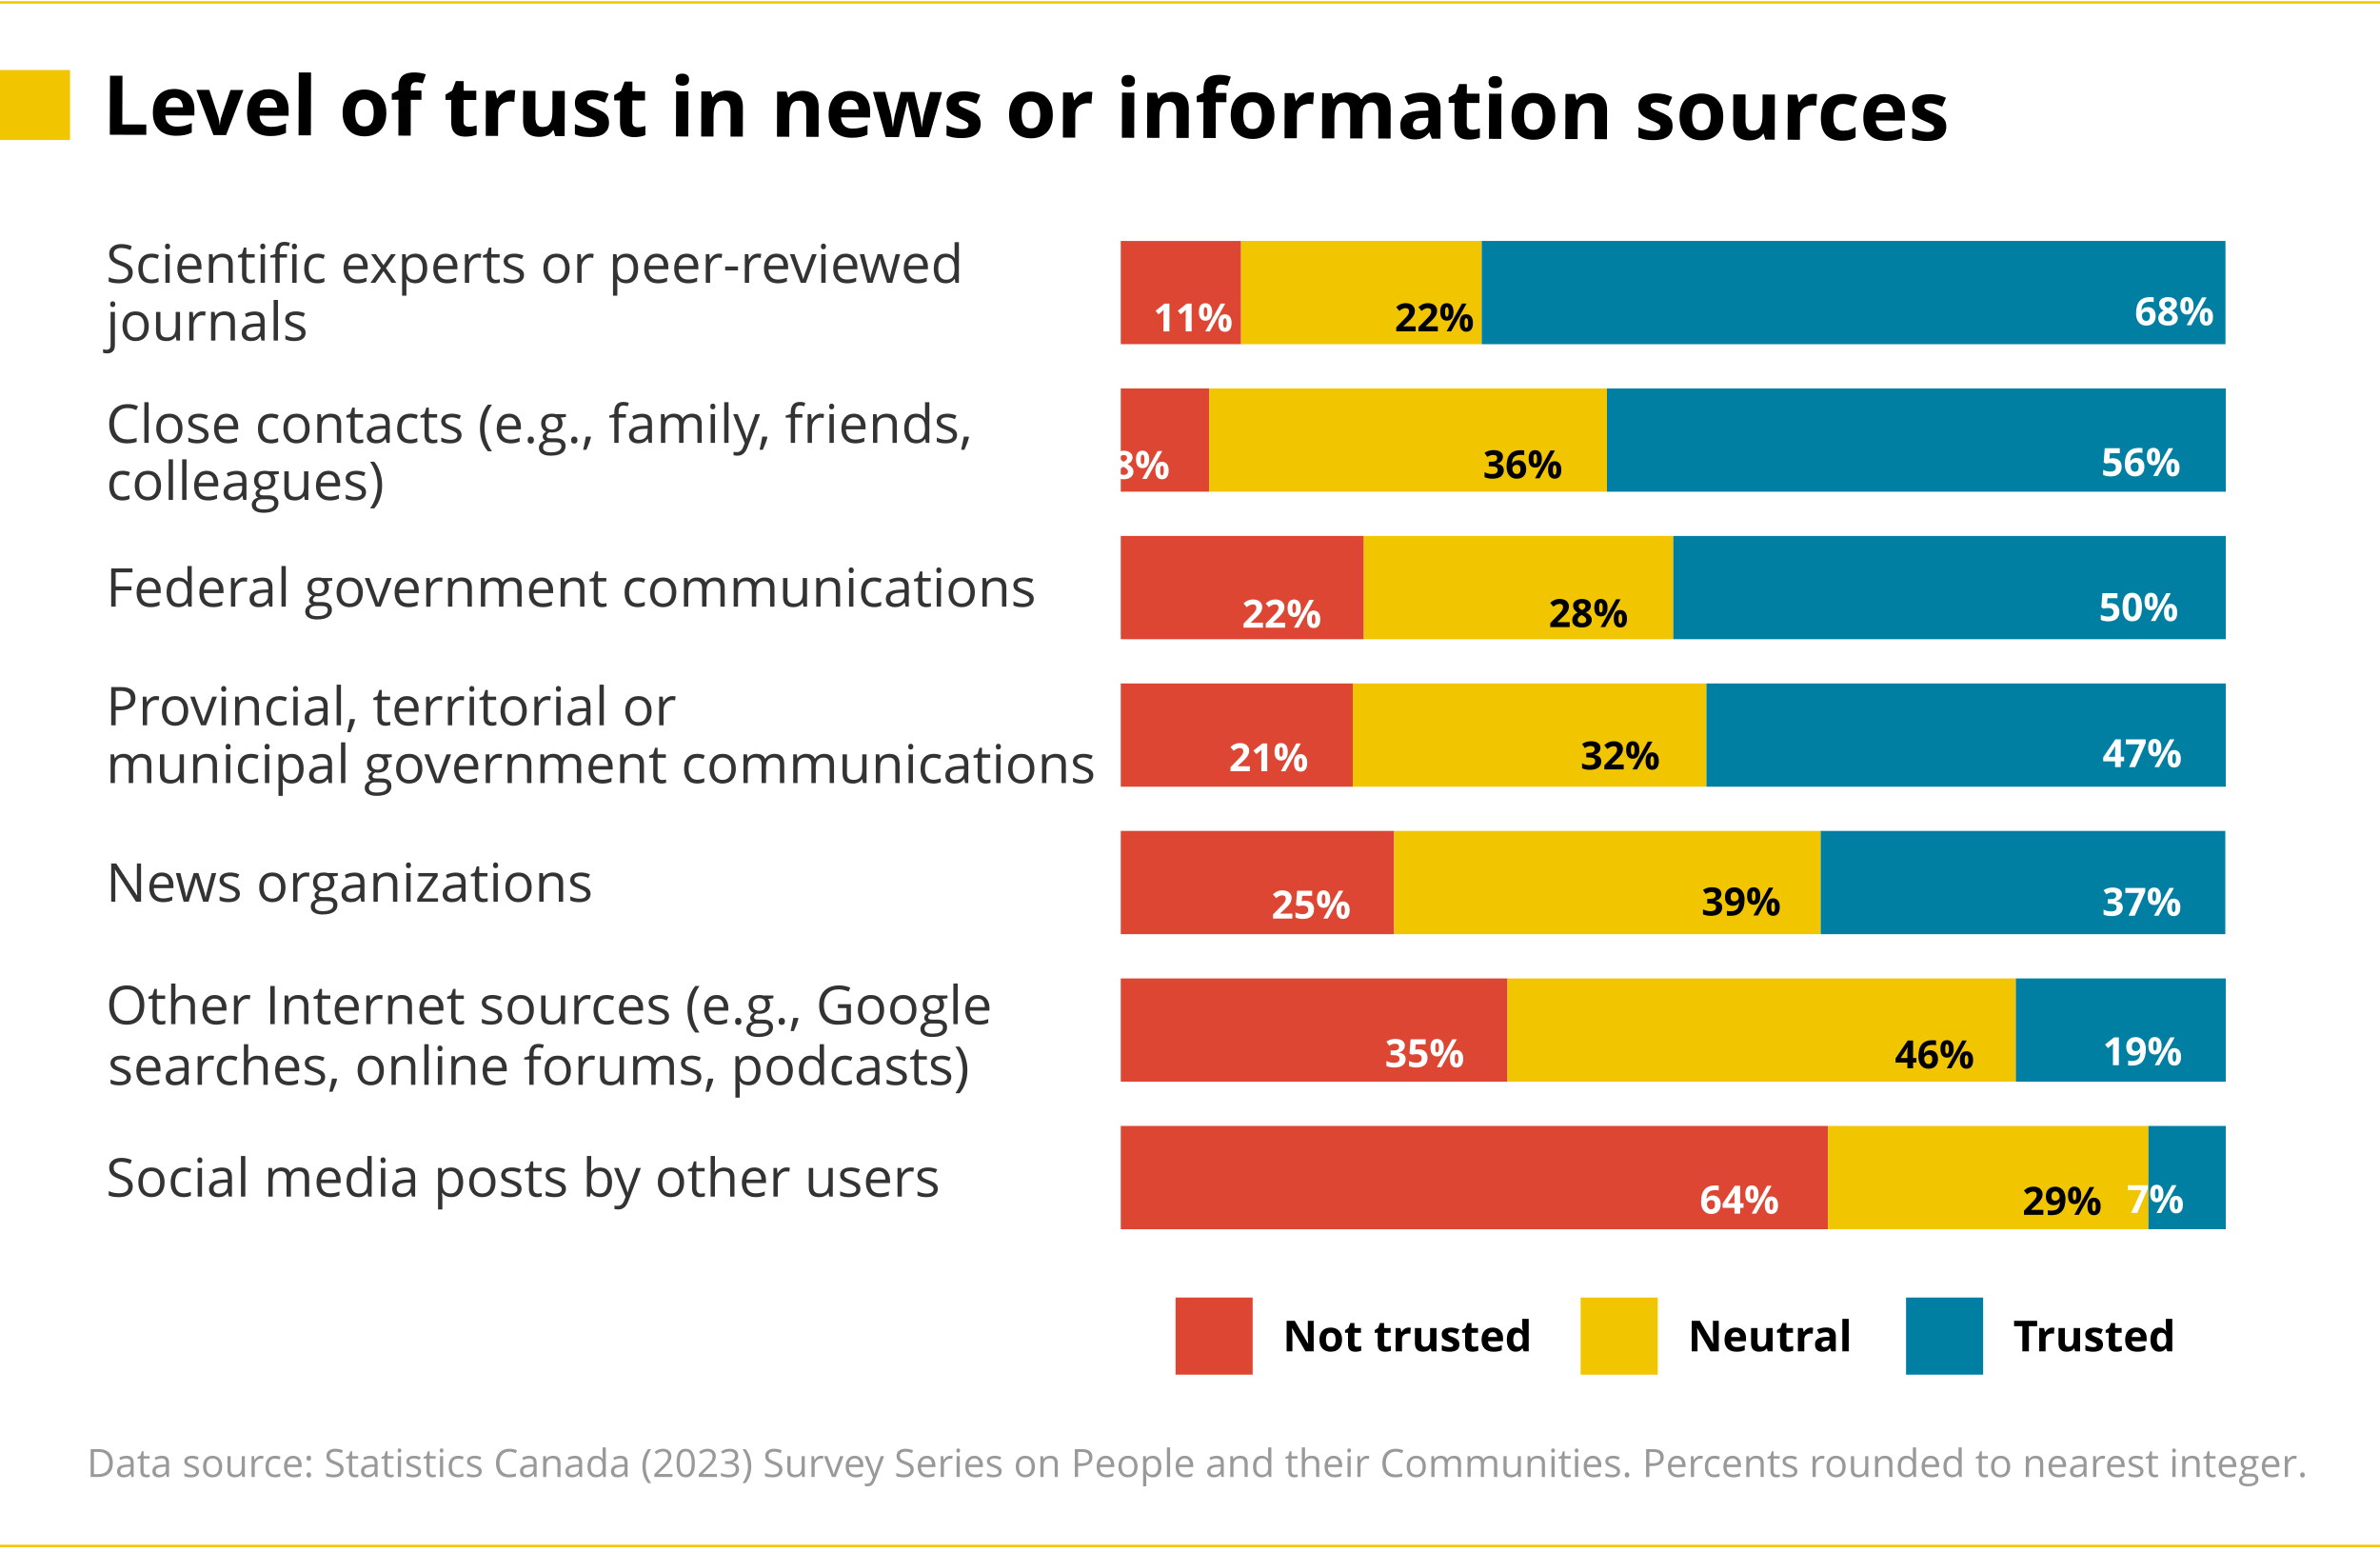
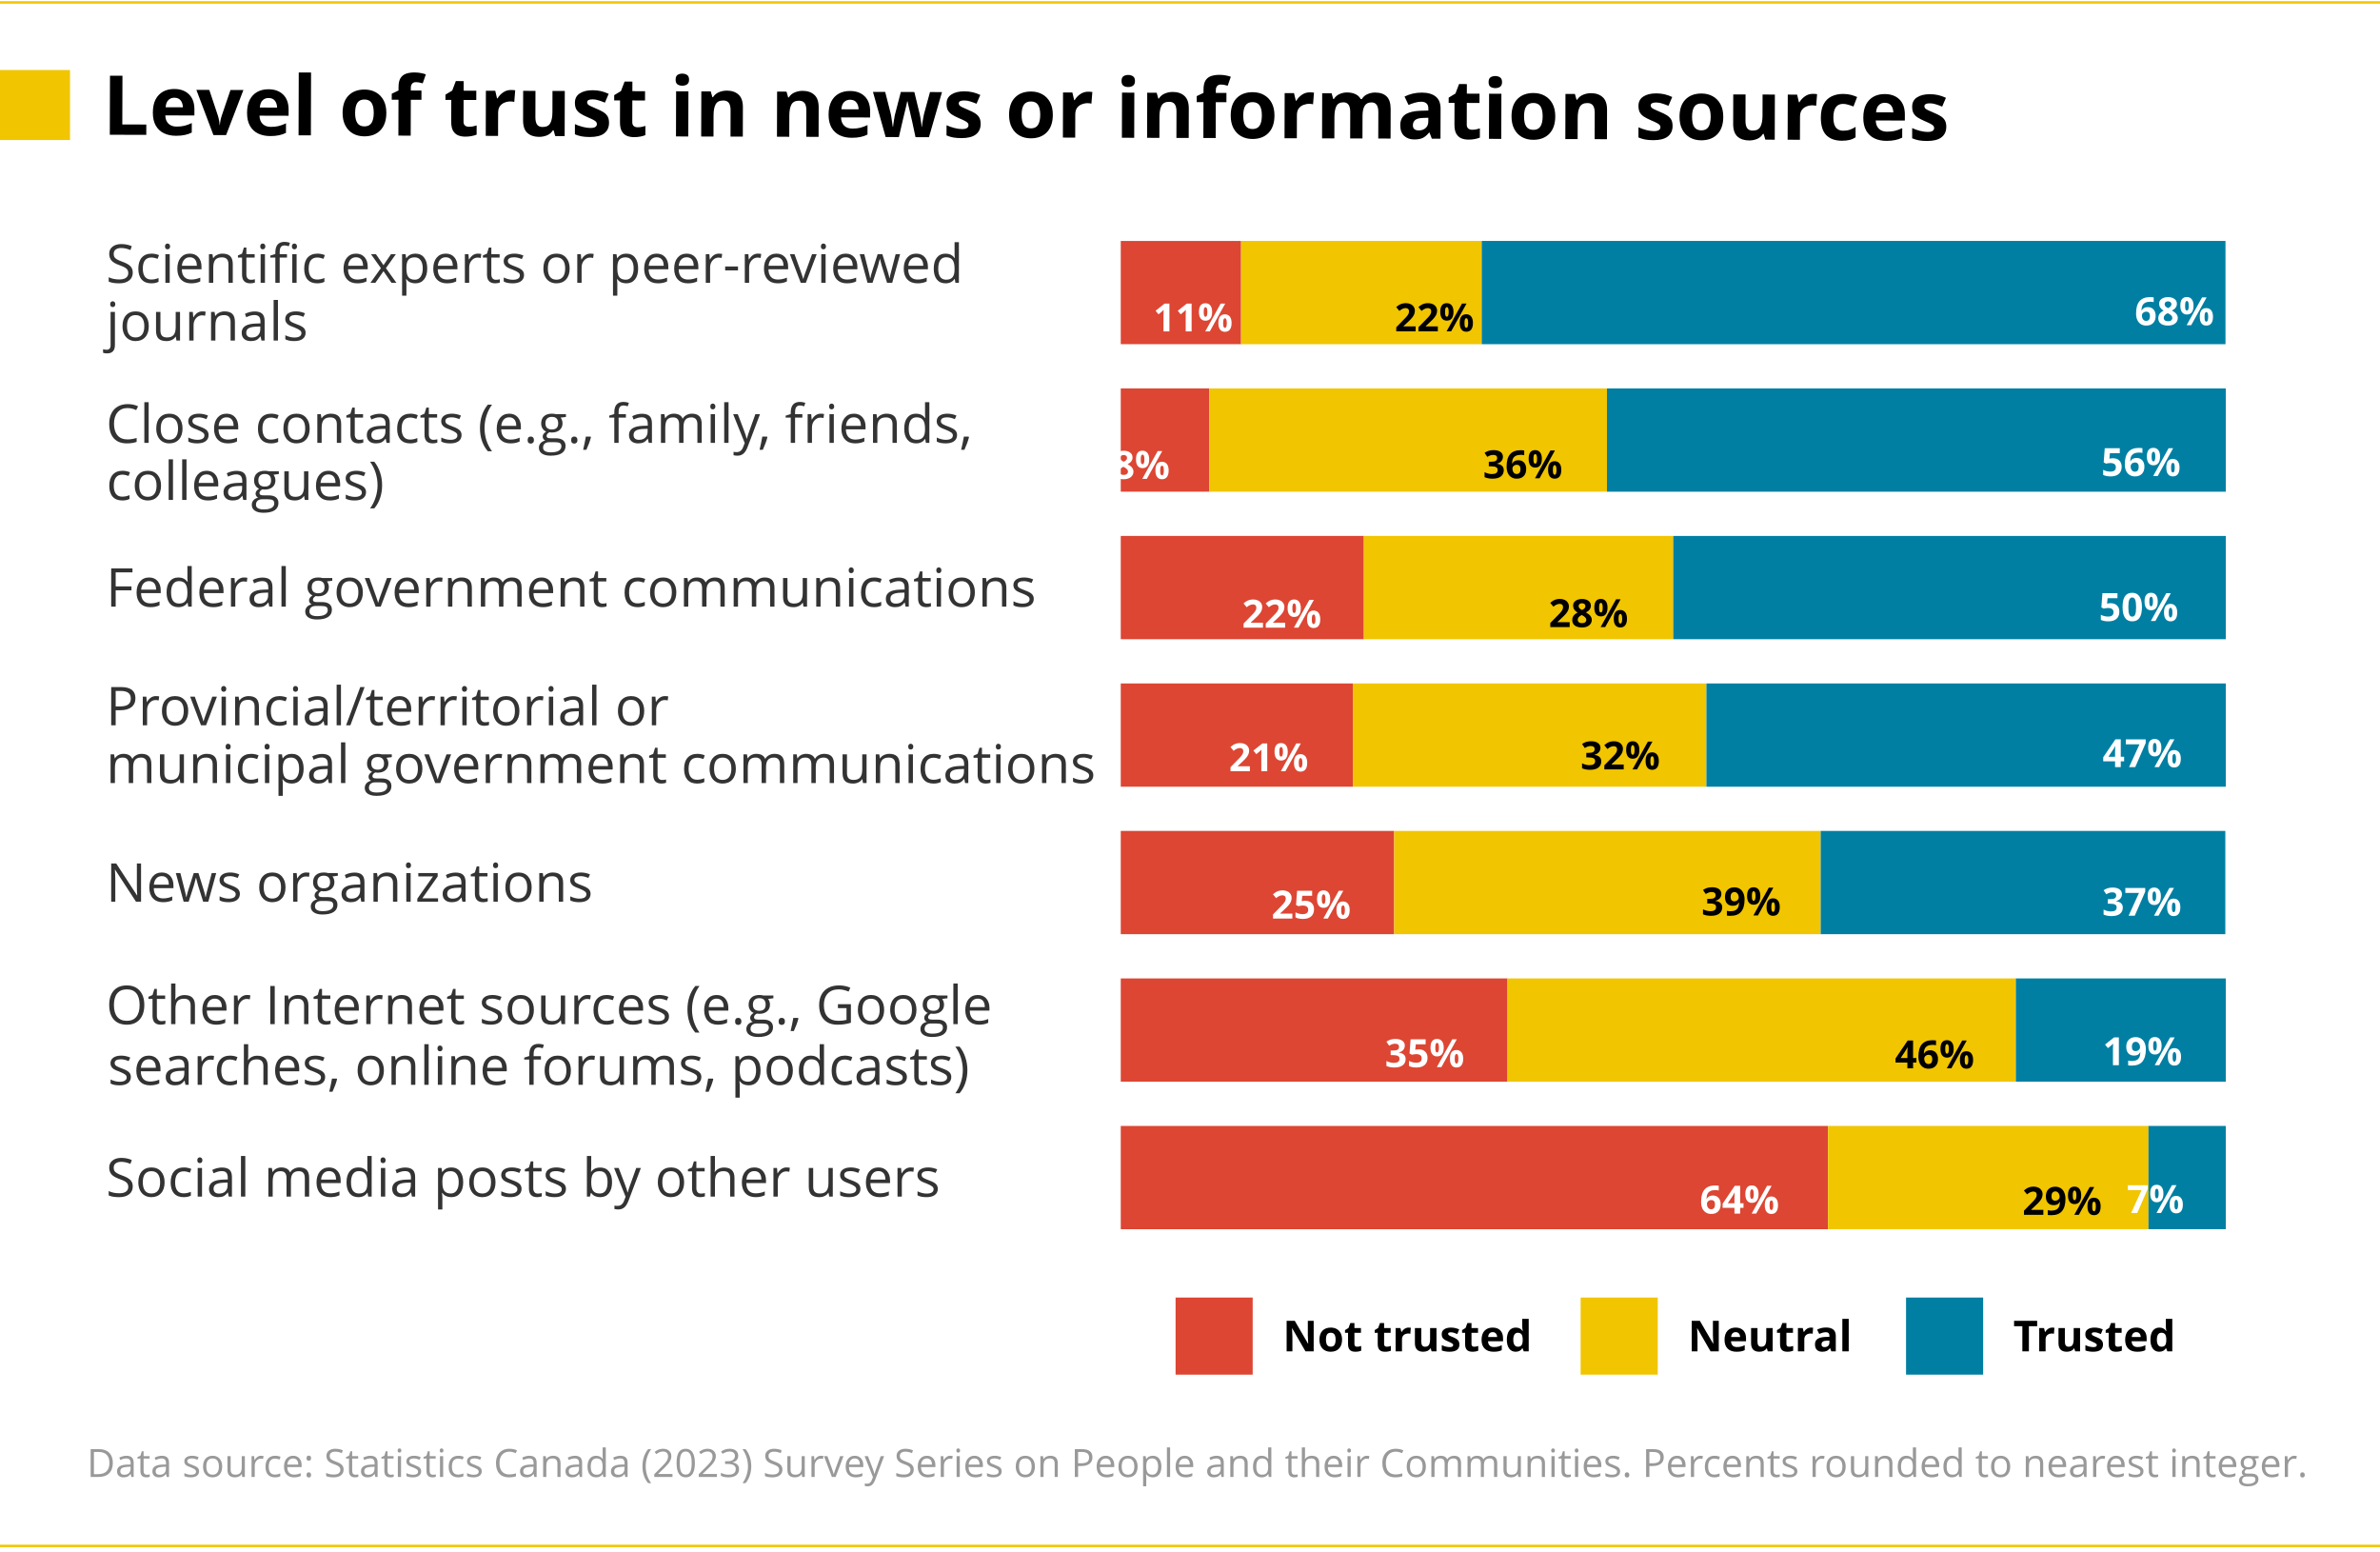
<svg xmlns="http://www.w3.org/2000/svg" id="svg59" width="652.8" height="425.6" viewBox="0 0 489.6 319.2" version="1.1">
  <defs id="defs54">
    <clipPath id="cpMzMuMTN8NDU1LjMyfDUuNDh8MTQ4LjUw">
      <rect x="33.13" y="5.48" width="422.19" height="143.02" id="rect4" />
    </clipPath>
    <clipPath id="cpMC4wMHw0NjAuODB8MC4wMHwxODAuMDA=">
      <rect x="0" y="0" width="460.8" height="180" id="rect2" />
    </clipPath>
    <clipPath id="cpMC4wMHw0NjAuODB8MC4wMHwxODAuMDA=-7">
      <rect x="0" y="0" width="460.8" height="180" id="rect2-3" />
    </clipPath>
    <clipPath id="cpMzYuMjR8NDU1LjMyfDUuNDh8MTQxLjg3">
      <rect x="36.24" y="5.48" width="419.08" height="136.39" id="rect4-7" />
    </clipPath>
    <clipPath id="clipPath1">
      <rect x="0" y="0" width="460.8" height="180" id="rect1" />
    </clipPath>
    <style type="text/css" id="style1">
    .svglite line, .svglite polyline, .svglite polygon, .svglite path, .svglite rect, .svglite circle {
      fill: none;
      stroke: #000000;
      stroke-linecap: round;
      stroke-linejoin: round;
      stroke-miterlimit: 10.00;
    }
    .svglite text {
      white-space: pre;
    }
    .svglite g.glyphgroup path {
      fill: inherit;
      stroke: none;
    }
  </style>
    <clipPath id="clipPath5">
      <rect x="0" y="0" width="460.8" height="180" id="rect5" />
    </clipPath>
    <clipPath id="clipPath7">
      <rect x="36.24" y="5.48" width="419.08" height="136.39" id="rect7" />
    </clipPath>
    <clipPath id="cpMC4wMHw0NjAuODB8MC4wMHwxODAuMDA=-75">
      <rect x="0" y="0" width="460.8" height="180" id="rect2-4" />
    </clipPath>
    <clipPath id="cpMzYuMjR8NDU1LjMyfDUuNDh8MTQxLjg3-1">
      <rect x="36.24" y="5.48" width="419.08" height="136.39" id="rect4-2" />
    </clipPath>
    <clipPath id="clipPath1-0">
      <rect x="0" y="0" width="460.8" height="180" id="rect1-0" />
    </clipPath>
    <clipPath id="cpMC4wMHw0NjAuODB8MC4wMHwxODAuMDA=-77">
      <rect x="0" y="0" width="460.8" height="180" id="rect2-7" />
    </clipPath>
    <clipPath id="cpMjMuMDB8NDU1LjMyfDUuNDh8MTU1LjEx">
      <rect x="23" y="5.48" width="432.32" height="149.63" id="rect4-73" />
    </clipPath>
    <clipPath id="clipPath1-3">
      <rect x="0" y="0" width="460.8" height="180" id="rect1-5" />
    </clipPath>
    <style type="text/css" id="style1-9">
    .svglite line, .svglite polyline, .svglite polygon, .svglite path, .svglite rect, .svglite circle {
      fill: none;
      stroke: #000000;
      stroke-linecap: round;
      stroke-linejoin: round;
      stroke-miterlimit: 10.00;
    }
    .svglite text {
      white-space: pre;
    }
    .svglite g.glyphgroup path {
      fill: inherit;
      stroke: none;
    }
  </style>
    <clipPath id="clipPath5-9">
      <rect x="0" y="0" width="460.8" height="180" id="rect5-8" />
    </clipPath>
    <clipPath id="clipPath7-8">
      <rect x="23" y="5.48" width="432.32" height="149.63" id="rect7-2" />
    </clipPath>
    <clipPath id="cpMC4wMHw0NjAuODB8MC4wMHwxODAuMDA=-5">
      <rect x="0" y="0" width="460.8" height="180" id="rect2-0" />
    </clipPath>
    <clipPath id="cpMjMuMDB8NDU1LjMyfDUuNDh8MTU1LjEx-9">
      <rect x="23" y="5.48" width="432.32" height="149.63" id="rect4-4" />
    </clipPath>
    <clipPath id="clipPath1-7">
      <rect x="0" y="0" width="460.8" height="180" id="rect1-8" />
    </clipPath>
    <style type="text/css" id="style1-3">
    .svglite line, .svglite polyline, .svglite polygon, .svglite path, .svglite rect, .svglite circle {
      fill: none;
      stroke: #000000;
      stroke-linecap: round;
      stroke-linejoin: round;
      stroke-miterlimit: 10.00;
    }
    .svglite text {
      white-space: pre;
    }
    .svglite g.glyphgroup path {
      fill: inherit;
      stroke: none;
    }
  </style>
    <clipPath id="clipPath3">
      <rect x="0" y="0" width="460.8" height="180" id="rect3" />
    </clipPath>
    <clipPath id="clipPath6">
      <rect x="23" y="5.48" width="432.32" height="149.63" id="rect6" />
    </clipPath>
    <clipPath id="cpMC4wMHw0NjAuODB8MC4wMHwxODAuMDA=-0">
      <rect x="0" y="0" width="460.8" height="180" id="rect2-9" />
    </clipPath>
    <clipPath id="cpMjkuMzB8NDU1LjMyfDUuNDh8MTU1LjEx">
      <rect x="29.3" y="5.48" width="426.02" height="149.63" id="rect4-48" />
    </clipPath>
    <clipPath id="clipPath1-8">
      <rect x="0" y="0" width="460.8" height="180" id="rect1-2" />
    </clipPath>
    <style type="text/css" id="style1-4">
    .svglite line, .svglite polyline, .svglite polygon, .svglite path, .svglite rect, .svglite circle {
      fill: none;
      stroke: #000000;
      stroke-linecap: round;
      stroke-linejoin: round;
      stroke-miterlimit: 10.00;
    }
    .svglite text {
      white-space: pre;
    }
    .svglite g.glyphgroup path {
      fill: inherit;
      stroke: none;
    }
  </style>
    <clipPath id="clipPath5-5">
      <rect x="0" y="0" width="460.8" height="180" id="rect5-1" />
    </clipPath>
    <clipPath id="clipPath7-1">
      <rect x="29.3" y="5.48" width="426.02" height="149.63" id="rect7-1" />
    </clipPath>
    <clipPath id="cpMC4wMHw0NjAuODB8MC4wMHwxODAuMDA=-52">
      <rect x="0" y="0" width="460.8" height="180" id="rect2-76" />
    </clipPath>
    <clipPath id="cpMjkuMzB8NDU1LjMyfDUuNDh8MTU1LjEx-1">
      <rect x="29.3" y="5.48" width="426.02" height="149.63" id="rect4-42" />
    </clipPath>
    <clipPath id="clipPath1-32">
      <rect x="0" y="0" width="460.8" height="180" id="rect1-21" />
    </clipPath>
    <style type="text/css" id="style1-5">
    .svglite line, .svglite polyline, .svglite polygon, .svglite path, .svglite rect, .svglite circle {
      fill: none;
      stroke: #000000;
      stroke-linecap: round;
      stroke-linejoin: round;
      stroke-miterlimit: 10.00;
    }
    .svglite text {
      white-space: pre;
    }
    .svglite g.glyphgroup path {
      fill: inherit;
      stroke: none;
    }
  </style>
    <clipPath id="clipPath5-1">
      <rect x="0" y="0" width="460.8" height="180" id="rect5-89" />
    </clipPath>
    <clipPath id="clipPath7-4">
      <rect x="29.3" y="5.48" width="426.02" height="149.63" id="rect7-3" />
    </clipPath>
    <clipPath id="cpMC4wMHw0NjAuODB8MC4wMHwxODAuMDA=-06">
      <rect x="0" y="0" width="460.8" height="180" id="rect2-6" />
    </clipPath>
    <clipPath id="cpMTQwLjA3fDM2My41N3w1LjQ4fDE1NS4xMQ==">
      <rect x="140.07" y="5.48" width="223.5" height="149.63" id="rect4-1" />
    </clipPath>
    <clipPath id="clipPath1-84">
      <rect x="0" y="0" width="460.8" height="180" id="rect1-9" />
    </clipPath>
    <style type="text/css" id="style1-6">
    .svglite line, .svglite polyline, .svglite polygon, .svglite path, .svglite rect, .svglite circle {
      fill: none;
      stroke: #000000;
      stroke-linecap: round;
      stroke-linejoin: round;
      stroke-miterlimit: 10.00;
    }
    .svglite text {
      white-space: pre;
    }
    .svglite g.glyphgroup path {
      fill: inherit;
      stroke: none;
    }
  </style>
    <clipPath id="clipPath5-7">
      <rect x="0" y="0" width="460.8" height="180" id="rect5-88" />
    </clipPath>
    <clipPath id="clipPath7-9">
      <rect x="140.07" y="5.48" width="223.5" height="149.63" id="rect7-13" />
    </clipPath>
    <clipPath id="cpMjE0LjI0fDM2My41N3w1LjQ4fDI2My4xMQ==">
      <rect x="214.24" y="5.48" width="149.33" height="257.63" id="rect4-8" />
    </clipPath>
    <clipPath id="cpMjE0LjI0fDQ1NS4zMnw1LjQ4fDIyMy45MQ==">
      <rect x="214.24" y="5.48" width="241.08" height="218.43" id="rect4-3" />
    </clipPath>
    <clipPath id="cpMC4wMHw0NjAuODB8MC4wMHwyODguMDA=">
      <rect x="0" y="0" width="460.8" height="288" id="rect2-35" />
    </clipPath>
    <style type="text/css" id="style1-99">
    .svglite line, .svglite polyline, .svglite polygon, .svglite path, .svglite rect, .svglite circle {
      fill: none;
      stroke: #000000;
      stroke-linecap: round;
      stroke-linejoin: round;
      stroke-miterlimit: 10.00;
    }
    .svglite text {
      white-space: pre;
    }
    .svglite g.glyphgroup path {
      fill: inherit;
      stroke: none;
    }
  </style>
    <clipPath id="clipPath3-8">
      <rect x="0" y="0" width="460.8" height="288" id="rect3-1" />
    </clipPath>
    <clipPath id="clipPath5-8">
      <rect x="214.24" y="5.48" width="241.08" height="218.43" id="rect5-2" />
    </clipPath>
  </defs>
  <rect style="fill:#ffffff;stroke-width:0.75" id="rect8" width="621.547" height="433.81" x="-76.368" y="-48.79" />
  <rect id="rect38-7-0" x="0" width="489.6" height="295.2" fill="#ffffff" y="0" />
  <g id="g31" transform="translate(16.31645,6.412177)">
    <rect x="225.516" y="260.47" width="15.86" height="15.86" style="fill:#dc4633;fill-opacity:1;stroke:none;stroke-width:1.07;stroke-linecap:butt;stroke-linejoin:miter;stroke-miterlimit:10" id="rect47" />
    <rect x="308.847" y="260.47" width="15.86" height="15.86" style="fill:#f1c500;fill-opacity:1;stroke:none;stroke-width:1.07;stroke-linecap:butt;stroke-linejoin:miter;stroke-miterlimit:10" id="rect48" />
    <rect x="375.784" y="260.47" width="15.86" height="15.86" style="fill:#007fa3;fill-opacity:1;stroke:none;stroke-width:1.07;stroke-linecap:butt;stroke-linejoin:miter;stroke-miterlimit:10" id="rect49" />
    <text x="247.566" y="271.54" style="font-size:8.8px;font-family:'Open Sans';white-space:pre" id="text49-6">
      <tspan style="font-weight:bold" id="tspan39">Not trusted</tspan>
    </text>
    <text x="330.897" y="271.54" style="font-size:8.8px;font-family:'Open Sans';white-space:pre" id="text50">
      <tspan style="font-weight:bold" id="tspan40">Neutral</tspan>
    </text>
    <text x="397.834" y="271.54" style="font-size:8.8px;font-family:'Open Sans';white-space:pre" id="text51-6">
      <tspan style="font-weight:bold" id="tspan41">Trusted</tspan>
    </text>
  </g>
  <g class="svglite" id="g52" transform="translate(16.31645,36.49577)">
    <defs id="defs2">
      <style type="text/css" id="style9">
    .svglite line, .svglite polyline, .svglite polygon, .svglite path, .svglite rect, .svglite circle {
      fill: none;
      stroke: #000000;
      stroke-linecap: round;
      stroke-linejoin: round;
      stroke-miterlimit: 10.00;
    }
    .svglite text {
      white-space: pre;
    }
    .svglite g.glyphgroup path {
      fill: inherit;
      stroke: none;
    }
  </style>
    </defs>
    <defs id="defs3">
      <clipPath id="clipPath9">
        <rect x="0" y="0" width="460.8" height="288" id="rect9" />
      </clipPath>
    </defs>
    <defs id="defs4">
      <clipPath id="clipPath10">
        <rect x="214.24" y="5.48" width="241.08" height="218.43" id="rect10" />
      </clipPath>
    </defs>
    <g clip-path="url(#cpMjE0LjI0fDQ1NS4zMnw1LjQ4fDIyMy45MQ==)" id="g30">
      <rect x="214.24" y="13.06" width="24.755" height="21.24" style="fill:#dc4633;fill-opacity:1;stroke:none;stroke-width:1.065;stroke-linecap:butt;stroke-linejoin:miter;stroke-miterlimit:10" id="rect11" />
      <rect x="238.995" y="13.06" width="49.5" height="21.24" style="fill:#f1c500;fill-opacity:1;stroke:none;stroke-width:1.065;stroke-linecap:butt;stroke-linejoin:miter;stroke-miterlimit:10" id="rect12" />
      <rect x="288.495" y="13.06" width="153.004" height="21.24" style="fill:#007fa3;fill-opacity:1;stroke:none;stroke-width:1.065;stroke-linecap:butt;stroke-linejoin:miter;stroke-miterlimit:10" id="rect13" />
      <rect x="214.24" y="43.4" width="18.19" height="21.24" style="fill:#dc4633;stroke:none;stroke-width:1.07;stroke-linecap:butt;stroke-linejoin:miter;stroke-miterlimit:10;fill-opacity:1" id="rect14" />
      <rect x="232.43" y="43.4" width="81.84" height="21.24" style="fill:#f1c500;stroke:none;stroke-width:1.07;stroke-linecap:butt;stroke-linejoin:miter;stroke-miterlimit:10;fill-opacity:1" id="rect15" />
      <rect x="314.26" y="43.4" width="127.3" height="21.24" style="fill:#007fa3;stroke:none;stroke-width:1.07;stroke-linecap:butt;stroke-linejoin:miter;stroke-miterlimit:10;fill-opacity:1" id="rect16" />
      <rect x="214.24" y="73.74" width="50.01" height="21.24" style="fill:#dc4633;stroke:none;stroke-width:1.07;stroke-linecap:butt;stroke-linejoin:miter;stroke-miterlimit:10;fill-opacity:1" id="rect17" />
      <rect x="264.25" y="73.74" width="63.65" height="21.24" style="fill:#f1c500;stroke:none;stroke-width:1.07;stroke-linecap:butt;stroke-linejoin:miter;stroke-miterlimit:10;fill-opacity:1" id="rect18" />
      <rect x="327.9" y="73.74" width="113.66" height="21.24" style="fill:#007fa3;stroke:none;stroke-width:1.07;stroke-linecap:butt;stroke-linejoin:miter;stroke-miterlimit:10;fill-opacity:1" id="rect19" />
      <rect x="214.24" y="104.08" width="47.74" height="21.24" style="fill:#dc4633;stroke:none;stroke-width:1.07;stroke-linecap:butt;stroke-linejoin:miter;stroke-miterlimit:10;fill-opacity:1" id="rect20" />
      <rect x="261.98" y="104.08" width="72.74" height="21.24" style="fill:#f1c500;stroke:none;stroke-width:1.07;stroke-linecap:butt;stroke-linejoin:miter;stroke-miterlimit:10;fill-opacity:1" id="rect21" />
      <rect x="334.72" y="104.08" width="106.84" height="21.24" style="fill:#007fa3;stroke:none;stroke-width:1.07;stroke-linecap:butt;stroke-linejoin:miter;stroke-miterlimit:10;fill-opacity:1" id="rect22" />
      <rect x="214.24" y="134.41" width="56.242" height="21.24" style="fill:#dc4633;fill-opacity:1;stroke:none;stroke-width:1.064;stroke-linecap:butt;stroke-linejoin:miter;stroke-miterlimit:10" id="rect23" />
      <rect x="270.482" y="134.41" width="87.743" height="21.24" style="fill:#f1c500;fill-opacity:1;stroke:none;stroke-width:1.064;stroke-linecap:butt;stroke-linejoin:miter;stroke-miterlimit:10" id="rect24" />
      <rect x="358.225" y="134.41" width="83.24" height="21.24" style="fill:#007fa3;fill-opacity:1;stroke:none;stroke-width:1.064;stroke-linecap:butt;stroke-linejoin:miter;stroke-miterlimit:10" id="rect25" />
      <rect x="214.24" y="164.75" width="79.56" height="21.24" style="fill:#dc4633;stroke:none;stroke-width:1.07;stroke-linecap:butt;stroke-linejoin:miter;stroke-miterlimit:10;fill-opacity:1" id="rect26" />
      <rect x="293.8" y="164.75" width="104.57" height="21.24" style="fill:#f1c500;stroke:none;stroke-width:1.07;stroke-linecap:butt;stroke-linejoin:miter;stroke-miterlimit:10;fill-opacity:1" id="rect27" />
      <rect x="398.37" y="164.75" width="43.19" height="21.24" style="fill:#007fa3;stroke:none;stroke-width:1.07;stroke-linecap:butt;stroke-linejoin:miter;stroke-miterlimit:10;fill-opacity:1" id="rect28" />
      <rect x="214.24" y="195.09" width="145.49" height="21.24" style="fill:#dc4633;stroke:none;stroke-width:1.07;stroke-linecap:butt;stroke-linejoin:miter;stroke-miterlimit:10;fill-opacity:1" id="rect29" />
      <rect x="359.73" y="195.09" width="65.93" height="21.24" style="fill:#f1c500;stroke:none;stroke-width:1.07;stroke-linecap:butt;stroke-linejoin:miter;stroke-miterlimit:10;fill-opacity:1" id="rect30" />
      <rect x="425.65" y="195.09" width="15.91" height="21.24" style="fill:#007fa3;stroke:none;stroke-width:1.07;stroke-linecap:butt;stroke-linejoin:miter;stroke-miterlimit:10;fill-opacity:1" id="rect31" />
    </g>
    <g clip-path="url(#cpMC4wMHw0NjAuODB8MC4wMHwyODguMDA=)" id="g51">
      <text x="5.48" y="209.63" style="font-size:11px;font-family:'Open Sans';white-space:pre;fill:#333333" id="text30">Social media posts by other users</text>
      <text x="5.48" y="174.158" style="font-size:11px;font-family:'Open Sans';white-space:pre;fill:#333333" id="text31">Other Internet sources (e.g., Google </text>
      <text x="5.48" y="148.96" style="font-size:11px;font-family:'Open Sans';white-space:pre;fill:#333333" id="text32">News organizations</text>
-       <text x="5.48" y="112.68" style="font-size:11px;font-family:'Open Sans';white-space:pre;fill:#333333" id="text33">Provincial, territorial or</text>
+       <text x="5.48" y="112.68" style="font-size:11px;font-family:'Open Sans';white-space:pre;fill:#333333" id="text33">Provincial/territorial or</text>
      <text x="5.48" y="124.56" style="font-size:11px;font-family:'Open Sans';white-space:pre;fill:#333333" id="text34">municipal government communications</text>
      <text x="5.48" y="88.28" style="font-size:11px;font-family:'Open Sans';white-space:pre;fill:#333333" id="text35">Federal government communications</text>
      <text x="5.48" y="57.95" style="font-size:11px;font-family:'Open Sans';white-space:pre;inline-size:195.223;display:inline;fill:#333333" id="text36" transform="translate(0,-3.358786)" xml:space="preserve">
-         <tspan x="5.48" y="57.95" id="tspan6">Close contacts (e.g., family, friends, </tspan>
+         <tspan x="5.48" y="57.95" id="tspan5">Close contacts (e.g., family, friends, </tspan>
      </text>
      <text x="5.48" y="21.67" style="font-size:11px;font-family:'Open Sans';white-space:pre;fill:#333333" id="text37">Scientific experts or peer-reviewed</text>
      <text x="5.48" y="33.55" style="font-size:11px;font-family:'Open Sans';white-space:pre;fill:#333333" id="text38">journals</text>
      <text xml:space="preserve" style="font-weight:bold;font-size:11px;font-family:'Open Sans';-inkscape-font-specification:'Open Sans Bold';writing-mode:lr-tb;direction:ltr;fill:#333333;fill-opacity:1;stroke-width:0.75" x="5.85" y="186.628" id="text4">
        <tspan id="tspan4" style="font-weight:normal;stroke-width:0.75" x="5.85" y="186.628">searches, online forums, podcasts)</tspan>
      </text>
    </g>
  </g>
  <text xml:space="preserve" style="font-size:8px;font-family:OpenSans, 'Open Sans';-inkscape-font-specification:'Open Sans';writing-mode:lr-tb;direction:ltr;white-space:pre;fill:#ffffff;fill-opacity:1;stroke-width:0.75" x="439.14" y="66.89" id="text39-3-1">
    <tspan id="tspan31-8-2" style="font-weight:bold;fill:#ffffff;stroke-width:0.75" x="439.14" y="66.89">68%</tspan>
  </text>
  <g id="Layer_6" data-name="Layer 6">
    <g id="text49" isolation="isolate">
      <g id="g1" isolation="isolate">
        <text transform="rotate(0.17,-9329.012,7111.786)" font-family="TradeGothicLT-Bold, 'TradeGothic LT Bold'" font-size="17px" font-weight="700" isolation="isolate" id="text1">
          <tspan x="0" y="0" id="tspan1">Level of trust in news or information sources</tspan>
        </text>
      </g>
    </g>
    <g id="text51" isolation="isolate" transform="translate(0,23.2717)">
      <g id="g2" isolation="isolate" transform="translate(-3.731985)">
        <text transform="translate(21.6,280.514)" fill="#999999" font-family="OpenSans, 'Open Sans'" font-size="8px" isolation="isolate" id="text2">
          <tspan x="0" y="0" id="tspan2">Data source: Statistics Canada (2023) Survey Series on People and their Communities. Percents rounded to nearest integer.</tspan>
        </text>
      </g>
    </g>
    <rect id="rect72" x="0" y="14.4" width="14.4" height="14.4" fill="#f1c500" />
    <path id="path37" d="M 0,317.969 H 489.6" fill="none" stroke="#f1c500" stroke-miterlimit="2.25" stroke-width="0.5" />
    <path id="path37-2" d="M 0,0.5 H 489.6" fill="none" stroke="#f1c500" stroke-miterlimit="2.25" stroke-width="0.5" />
  </g>
  <text xml:space="preserve" style="font-size:8px;font-family:OpenSans, 'Open Sans';-inkscape-font-specification:'Open Sans';writing-mode:lr-tb;direction:ltr;white-space:pre;fill:#000000;fill-opacity:1;stroke-width:0.75" x="237.253" y="68.169" id="text39">
    <tspan id="tspan31" style="font-weight:bold;fill:#ffffff;stroke-width:0.75" x="237.253" y="68.169">11%</tspan>
  </text>
  <text xml:space="preserve" style="font-size:8px;font-family:OpenSans, 'Open Sans';-inkscape-font-specification:'Open Sans';writing-mode:lr-tb;direction:ltr;white-space:pre;fill:#000000;fill-opacity:1;stroke-width:0.75" x="286.902" y="68.151" id="text39-3">
    <tspan id="tspan31-8" style="font-weight:bold;fill:#000000;stroke-width:0.75" x="286.902" y="68.151">22%</tspan>
  </text>
  <text xml:space="preserve" style="font-size:8px;font-family:OpenSans, 'Open Sans';-inkscape-font-specification:'Open Sans';text-align:end;writing-mode:lr-tb;direction:ltr;text-anchor:end;white-space:pre;fill:#ffffff;fill-opacity:1;stroke-width:0.75" x="454.833" y="97.911" id="text39-3-1-7">
    <tspan id="tspan31-8-2-8" style="font-weight:bold;fill:#ffffff;stroke-width:0.75" x="454.833" y="97.911">56%</tspan>
  </text>
  <text xml:space="preserve" style="font-size:8px;font-family:OpenSans, 'Open Sans';-inkscape-font-specification:'Open Sans';text-align:end;writing-mode:lr-tb;direction:ltr;text-anchor:end;white-space:pre;fill:#000000;fill-opacity:1;stroke-width:0.75" x="246.88" y="98.492" id="text39-35">
    <tspan id="tspan31-1" style="font-weight:bold;fill:#ffffff;stroke-width:0.75" x="246.88" y="98.492">8%</tspan>
  </text>
  <text xml:space="preserve" style="font-size:8px;font-family:OpenSans, 'Open Sans';-inkscape-font-specification:'Open Sans';text-align:end;writing-mode:lr-tb;direction:ltr;text-anchor:end;white-space:pre;fill:#000000;fill-opacity:1;stroke-width:0.75" x="327.655" y="98.379" id="text39-3-2">
    <tspan id="tspan31-8-0" style="font-weight:bold;fill:#000000;stroke-width:0.75" x="327.655" y="98.379">36%</tspan>
  </text>
  <text xml:space="preserve" style="font-size:8px;font-family:OpenSans, 'Open Sans';-inkscape-font-specification:'Open Sans';text-align:end;writing-mode:lr-tb;direction:ltr;text-anchor:end;white-space:pre;fill:#ffffff;fill-opacity:1;stroke-width:0.75" x="454.354" y="127.724" id="text39-3-1-7-6">
    <tspan id="tspan31-8-2-8-4" style="font-weight:bold;fill:#ffffff;stroke-width:0.75" x="454.354" y="127.724">50%</tspan>
  </text>
  <text xml:space="preserve" style="font-size:8px;font-family:OpenSans, 'Open Sans';-inkscape-font-specification:'Open Sans';text-align:end;writing-mode:lr-tb;direction:ltr;text-anchor:end;white-space:pre;fill:#ffffff;fill-opacity:1;stroke-width:0.75" x="278.069" y="129.096" id="text39-35-0">
    <tspan id="tspan31-1-6" style="font-weight:bold;fill:#ffffff;stroke-width:0.75" x="278.069" y="129.096">22%</tspan>
  </text>
  <text xml:space="preserve" style="font-size:8px;font-family:OpenSans, 'Open Sans';-inkscape-font-specification:'Open Sans';text-align:end;writing-mode:lr-tb;direction:ltr;text-anchor:end;white-space:pre;fill:#000000;fill-opacity:1;stroke-width:0.75" x="341.163" y="128.984" id="text39-3-2-1">
    <tspan id="tspan31-8-0-8" style="font-weight:bold;fill:#000000;stroke-width:0.75" x="341.163" y="128.984">28%</tspan>
  </text>
  <text xml:space="preserve" style="font-size:8px;font-family:OpenSans, 'Open Sans';-inkscape-font-specification:'Open Sans';text-align:end;writing-mode:lr-tb;direction:ltr;text-anchor:end;white-space:pre;fill:#ffffff;fill-opacity:1;stroke-width:0.75" x="455.099" y="157.787" id="text39-3-1-7-6-8">
    <tspan id="tspan31-8-2-8-4-4" style="font-weight:bold;fill:#ffffff;stroke-width:0.75" x="455.099" y="157.787">47%</tspan>
  </text>
  <text xml:space="preserve" style="font-size:8px;font-family:OpenSans, 'Open Sans';-inkscape-font-specification:'Open Sans';text-align:end;writing-mode:lr-tb;direction:ltr;text-anchor:end;white-space:pre;fill:#ffffff;fill-opacity:1;stroke-width:0.75" x="275.383" y="158.632" id="text39-35-0-1">
    <tspan id="tspan31-1-6-4" style="font-weight:bold;fill:#ffffff;stroke-width:0.75" x="275.383" y="158.632">21%</tspan>
  </text>
  <text xml:space="preserve" style="font-size:8px;font-family:OpenSans, 'Open Sans';-inkscape-font-specification:'Open Sans';text-align:end;writing-mode:lr-tb;direction:ltr;text-anchor:end;white-space:pre;fill:#000000;fill-opacity:1;stroke-width:0.75" x="347.713" y="158.256" id="text39-3-2-1-3">
    <tspan id="tspan31-8-0-8-9" style="font-weight:bold;fill:#000000;stroke-width:0.75" x="347.713" y="158.256">32%</tspan>
  </text>
  <text xml:space="preserve" style="font-size:8px;font-family:OpenSans, 'Open Sans';-inkscape-font-specification:'Open Sans';text-align:end;writing-mode:lr-tb;direction:ltr;text-anchor:end;white-space:pre;fill:#ffffff;fill-opacity:1;stroke-width:0.75" x="455" y="188.349" id="text39-3-1-7-6-8-8">
    <tspan id="tspan31-8-2-8-4-4-0" style="font-weight:bold;fill:#ffffff;stroke-width:0.75" x="455" y="188.349">37%</tspan>
  </text>
  <text xml:space="preserve" style="font-size:8px;font-family:OpenSans, 'Open Sans';-inkscape-font-specification:'Open Sans';text-align:end;writing-mode:lr-tb;direction:ltr;text-anchor:end;white-space:pre;fill:#ffffff;fill-opacity:1;stroke-width:0.75" x="284.121" y="188.93" id="text39-35-0-1-8">
    <tspan id="tspan31-1-6-4-7" style="font-weight:bold;fill:#ffffff;stroke-width:0.75" x="284.121" y="188.93">25%</tspan>
  </text>
  <text xml:space="preserve" style="font-size:8px;font-family:OpenSans, 'Open Sans';-inkscape-font-specification:'Open Sans';text-align:end;writing-mode:lr-tb;direction:ltr;text-anchor:end;white-space:pre;fill:#ffffff;fill-opacity:1;stroke-width:0.75" x="307.468" y="219.488" id="text39-35-0-1-8-4">
    <tspan id="tspan31-1-6-4-7-9" style="font-weight:bold;fill:#ffffff;stroke-width:0.75" x="307.468" y="219.488">35%</tspan>
  </text>
  <text xml:space="preserve" style="font-size:8px;font-family:OpenSans, 'Open Sans';-inkscape-font-specification:'Open Sans';text-align:end;writing-mode:lr-tb;direction:ltr;text-anchor:end;white-space:pre;fill:#000000;fill-opacity:1;stroke-width:0.75" x="372.593" y="188.29" id="text39-3-2-1-3-7">
    <tspan id="tspan31-8-0-8-9-8" style="font-weight:bold;fill:#000000;stroke-width:0.75" x="372.593" y="188.29">39%</tspan>
  </text>
  <text xml:space="preserve" style="font-size:8px;font-family:OpenSans, 'Open Sans';-inkscape-font-specification:'Open Sans';text-align:end;writing-mode:lr-tb;direction:ltr;text-anchor:end;white-space:pre;fill:#000000;fill-opacity:1;stroke-width:0.75" x="412.371" y="219.739" id="text39-35-0-1-8-7">
    <tspan id="tspan31-1-6-4-7-1" style="font-weight:bold;fill:#000000;stroke-width:0.75" x="412.371" y="219.739">46%</tspan>
  </text>
  <text xml:space="preserve" style="font-size:8px;font-family:OpenSans, 'Open Sans';-inkscape-font-specification:'Open Sans';text-align:end;writing-mode:lr-tb;direction:ltr;text-anchor:end;white-space:pre;fill:#ffffff;fill-opacity:1;stroke-width:0.75" x="455.145" y="219.099" id="text39-3-2-1-3-7-0">
    <tspan id="tspan31-8-0-8-9-8-7" style="font-weight:bold;fill:#ffffff;stroke-width:0.75" x="455.145" y="219.099">19%</tspan>
  </text>
  <text xml:space="preserve" style="font-size:8px;font-family:OpenSans, 'Open Sans';-inkscape-font-specification:'Open Sans';text-align:end;writing-mode:lr-tb;direction:ltr;text-anchor:end;white-space:pre;fill:#ffffff;fill-opacity:1;stroke-width:0.75" x="372.233" y="249.613" id="text39-35-0-1-8-4-5">
    <tspan id="tspan31-1-6-4-7-9-1" style="font-weight:bold;fill:#ffffff;stroke-width:0.75" x="372.233" y="249.613">64%</tspan>
  </text>
  <text xml:space="preserve" style="font-size:8px;font-family:OpenSans, 'Open Sans';-inkscape-font-specification:'Open Sans';text-align:end;writing-mode:lr-tb;direction:ltr;text-anchor:end;white-space:pre;fill:#000000;fill-opacity:1;stroke-width:0.75" x="438.607" y="249.864" id="text39-35-0-1-8-7-0">
    <tspan id="tspan31-1-6-4-7-1-9" style="font-weight:bold;fill:#000000;stroke-width:0.75" x="438.607" y="249.864">29%</tspan>
  </text>
  <text xml:space="preserve" style="font-size:8px;font-family:OpenSans, 'Open Sans';-inkscape-font-specification:'Open Sans';text-align:end;writing-mode:lr-tb;direction:ltr;text-anchor:end;white-space:pre;fill:#ffffff;fill-opacity:1;stroke-width:0.75" x="455.52" y="249.488" id="text39-3-2-1-3-7-0-9">
    <tspan id="tspan31-8-0-8-9-8-7-6" style="font-weight:bold;fill:#ffffff;stroke-width:0.75" x="455.52" y="249.488">7%</tspan>
  </text>
  <text xml:space="preserve" style="font-weight:bold;font-size:11px;font-family:'Open Sans';-inkscape-font-specification:'Open Sans Bold';writing-mode:lr-tb;direction:ltr;fill:#333333;fill-opacity:1;stroke-width:0.75" x="21.858" y="102.827" id="text3">
    <tspan id="tspan3" style="font-weight:normal;fill:#333333;fill-opacity:1;stroke-width:0.75" x="21.858" y="102.827">colleagues)</tspan>
  </text>
</svg>
